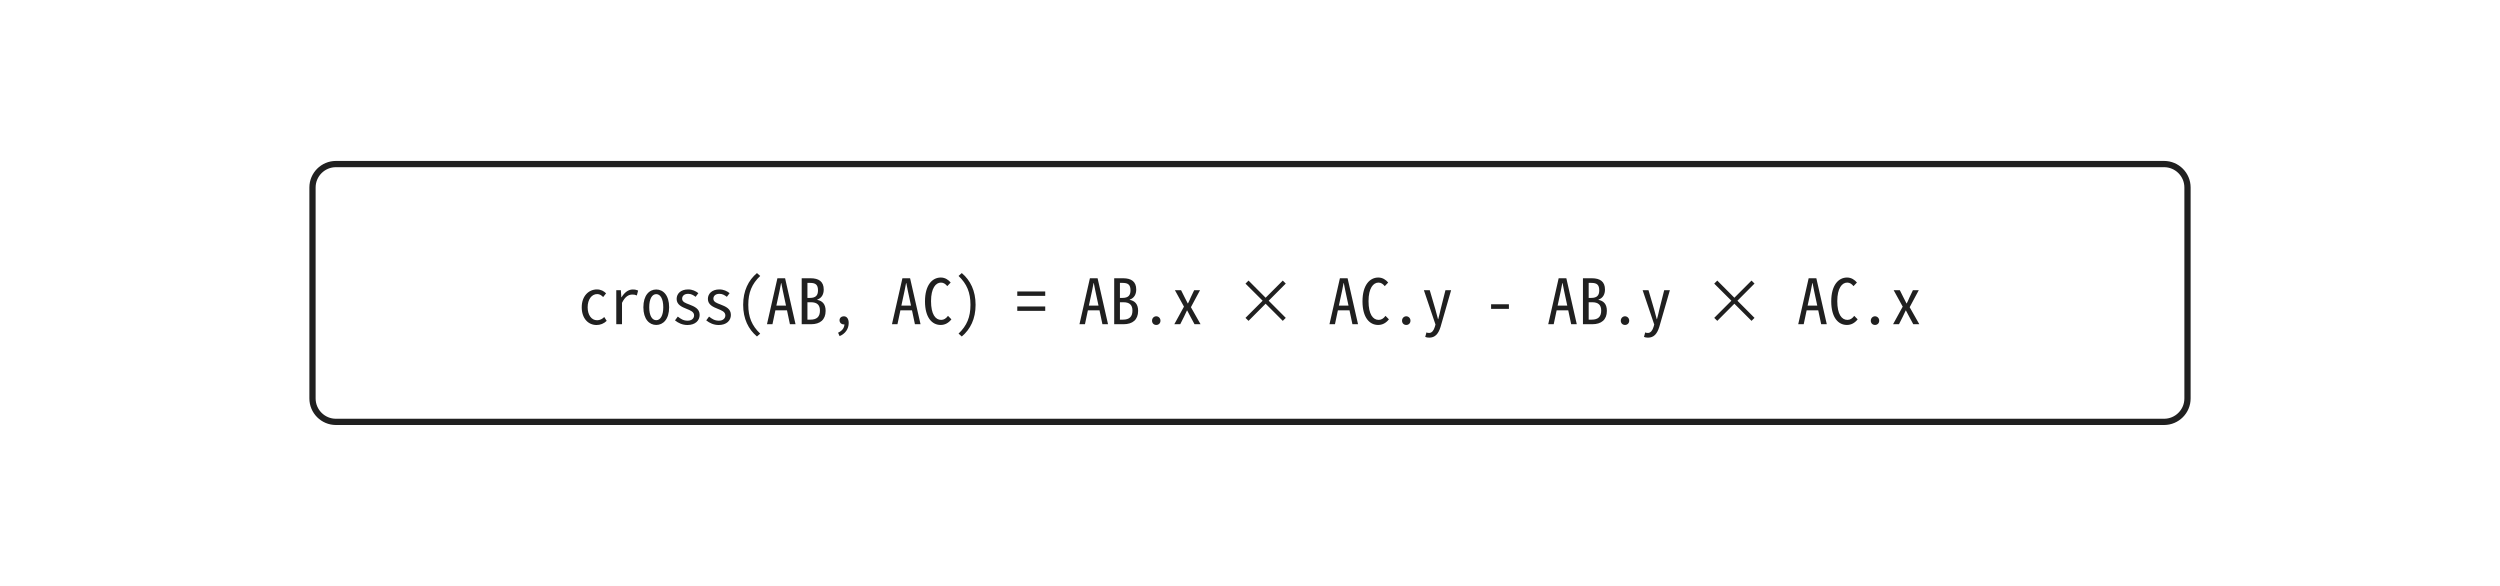
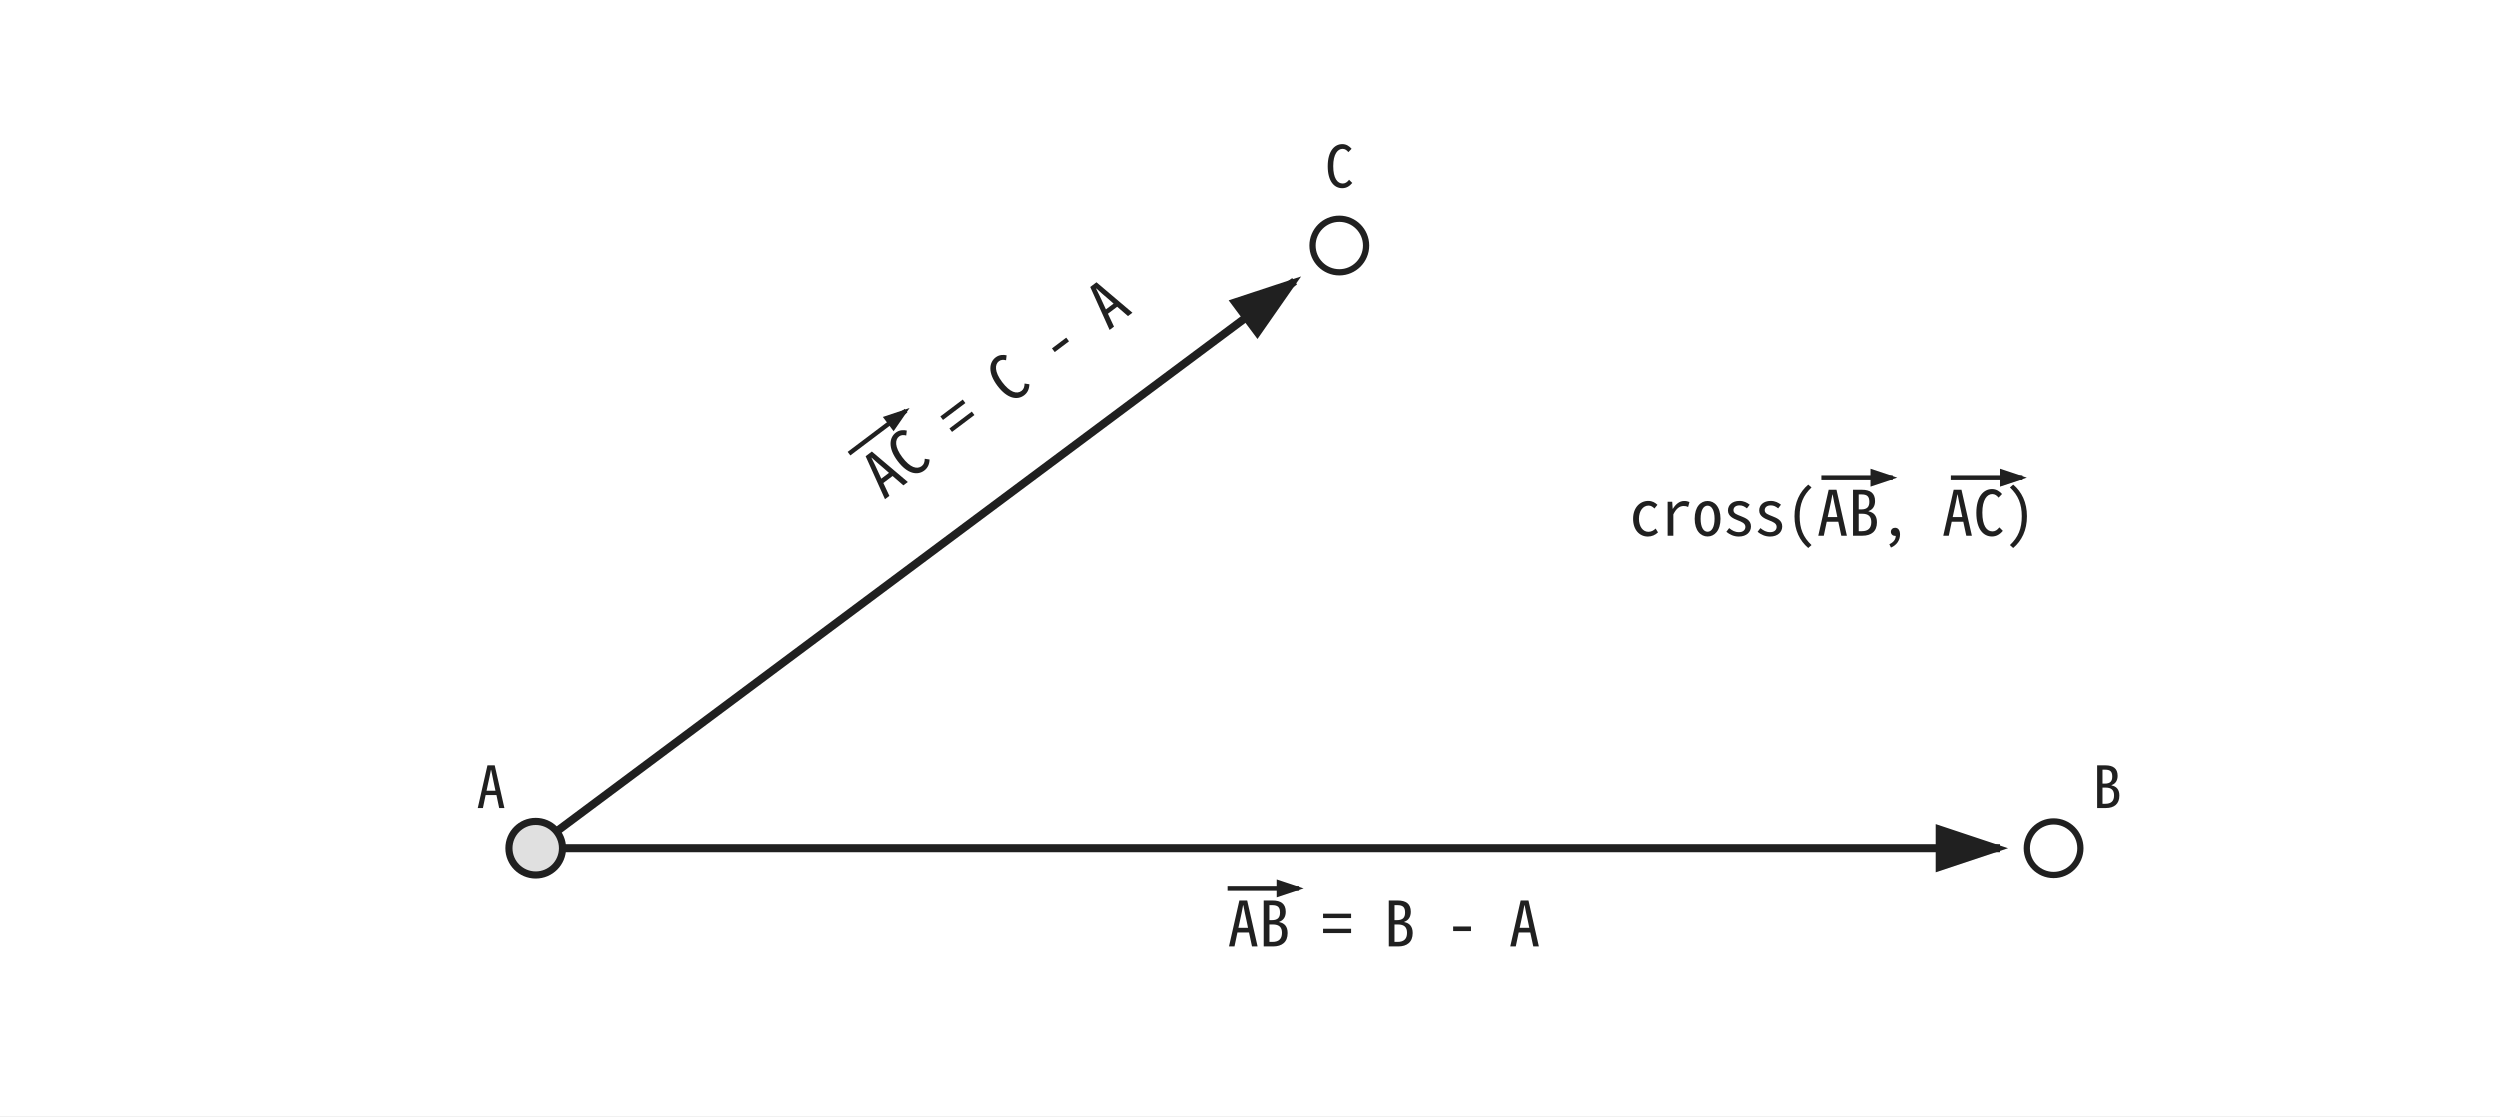
- <svg xmlns="http://www.w3.org/2000/svg" width="640" height="150" viewBox="0 0 640 150">
+ <svg xmlns="http://www.w3.org/2000/svg" width="560" height="250" viewBox="0 0 560 250">
  <rect width="100%" height="100%" fill="white" />
  <style>
text{font-family:"JetBrains Mono","Consolas","Noto Sans Mono CJK KR",monospace;fill:#202020}
- .label{font-size:16px}
- .small{font-size:14px;fill:#333}
- .point{fill:white;stroke:#202020;stroke-width:1.8}
- .line{fill:none;stroke:#202020;stroke-width:2;stroke-linecap:round;stroke-linejoin:round}
- .turn{fill:none;stroke:#777;stroke-width:1.7;stroke-linecap:round}
- .faint{fill:none;stroke:#bbb;stroke-width:1.2;stroke-linecap:round}
+ .point{fill:white;stroke:#202020;stroke-width:1.4}
+ .pointHi{fill:#e0e0e0;stroke:#202020;stroke-width:1.6}
+ .vec{stroke:#202020;stroke-width:1.8;fill:none;marker-end:url(#arrow)}
+ .line{stroke:#202020;stroke-width:1.4;fill:none}
+ .arc{stroke:#777;stroke-width:1.5;fill:none;marker-end:url(#arrowGray)}
+ .label{font-size:13px}
+ .formula{font-size:14px}
+ .small{font-size:12px}
+ .overarrow{stroke:#202020;stroke-width:1.0;fill:none;marker-end:url(#smallArrow)}
</style>
  <defs>
-     <marker id="arrow" markerWidth="9" markerHeight="9" refX="7" refY="3" orient="auto" markerUnits="strokeWidth">
-       <path d="M0,0 L0,6 L8,3 z" fill="#202020" />
+     <marker id="arrow" markerWidth="10" markerHeight="10" refX="8" refY="3" orient="auto">
+       <path d="M0,0 L0,6 L9,3 z" fill="#202020" />
    </marker>
-     <marker id="arrowGray" markerWidth="9" markerHeight="9" refX="7" refY="3" orient="auto" markerUnits="strokeWidth">
-       <path d="M0,0 L0,6 L8,3 z" fill="#777" />
+     <marker id="arrowGray" markerWidth="10" markerHeight="10" refX="8" refY="3" orient="auto">
+       <path d="M0,0 L0,6 L9,3 z" fill="#777" />
+     </marker>
+     <marker id="smallArrow" markerWidth="6" markerHeight="6" refX="5" refY="2" orient="auto">
+       <path d="M0,0 L0,4 L6,2 z" fill="#202020" />
    </marker>
  </defs>
-   <rect x="80" y="42" width="480" height="66" rx="6" fill="white" stroke="#202020" stroke-width="1.6" />
-   <text x="320" y="83" text-anchor="middle" class="label">cross(AB, AC) = AB.x × AC.y - AB.y × AC.x</text>
+   <circle cx="120" cy="190" r="6" class="pointHi" />
+   <circle cx="460" cy="190" r="6" class="point" />
+   <circle cx="300" cy="55" r="6" class="point" />
+   <text x="110" y="181" text-anchor="middle" class="label">A</text>
+   <text x="472" y="181" text-anchor="middle" class="label">B</text>
+   <text x="300" y="42" text-anchor="middle" class="label">C</text>
+   <line x1="126" y1="190" x2="448" y2="190" class="vec" />
+   <line x1="125" y1="186" x2="290" y2="63" class="vec" />
+   <g transform="translate(275,212)">
+     <text x="0" y="0" class="formula">AB = B - A</text>
+     <line x1="0" y1="-13" x2="16" y2="-13" class="overarrow" />
+   </g>
+   <g transform="translate(198,112) rotate(-37)">
+     <text x="0" y="0" class="formula">AC = C - A</text>
+     <line x1="0" y1="-13" x2="16" y2="-13" class="overarrow" />
+   </g>
+   <g transform="translate(365,120)">
+     <text x="0" y="0" class="formula">cross(AB, AC)</text>
+     <line x1="43" y1="-13" x2="59" y2="-13" class="overarrow" />
+     <line x1="72" y1="-13" x2="88" y2="-13" class="overarrow" />
+   </g>
</svg>
